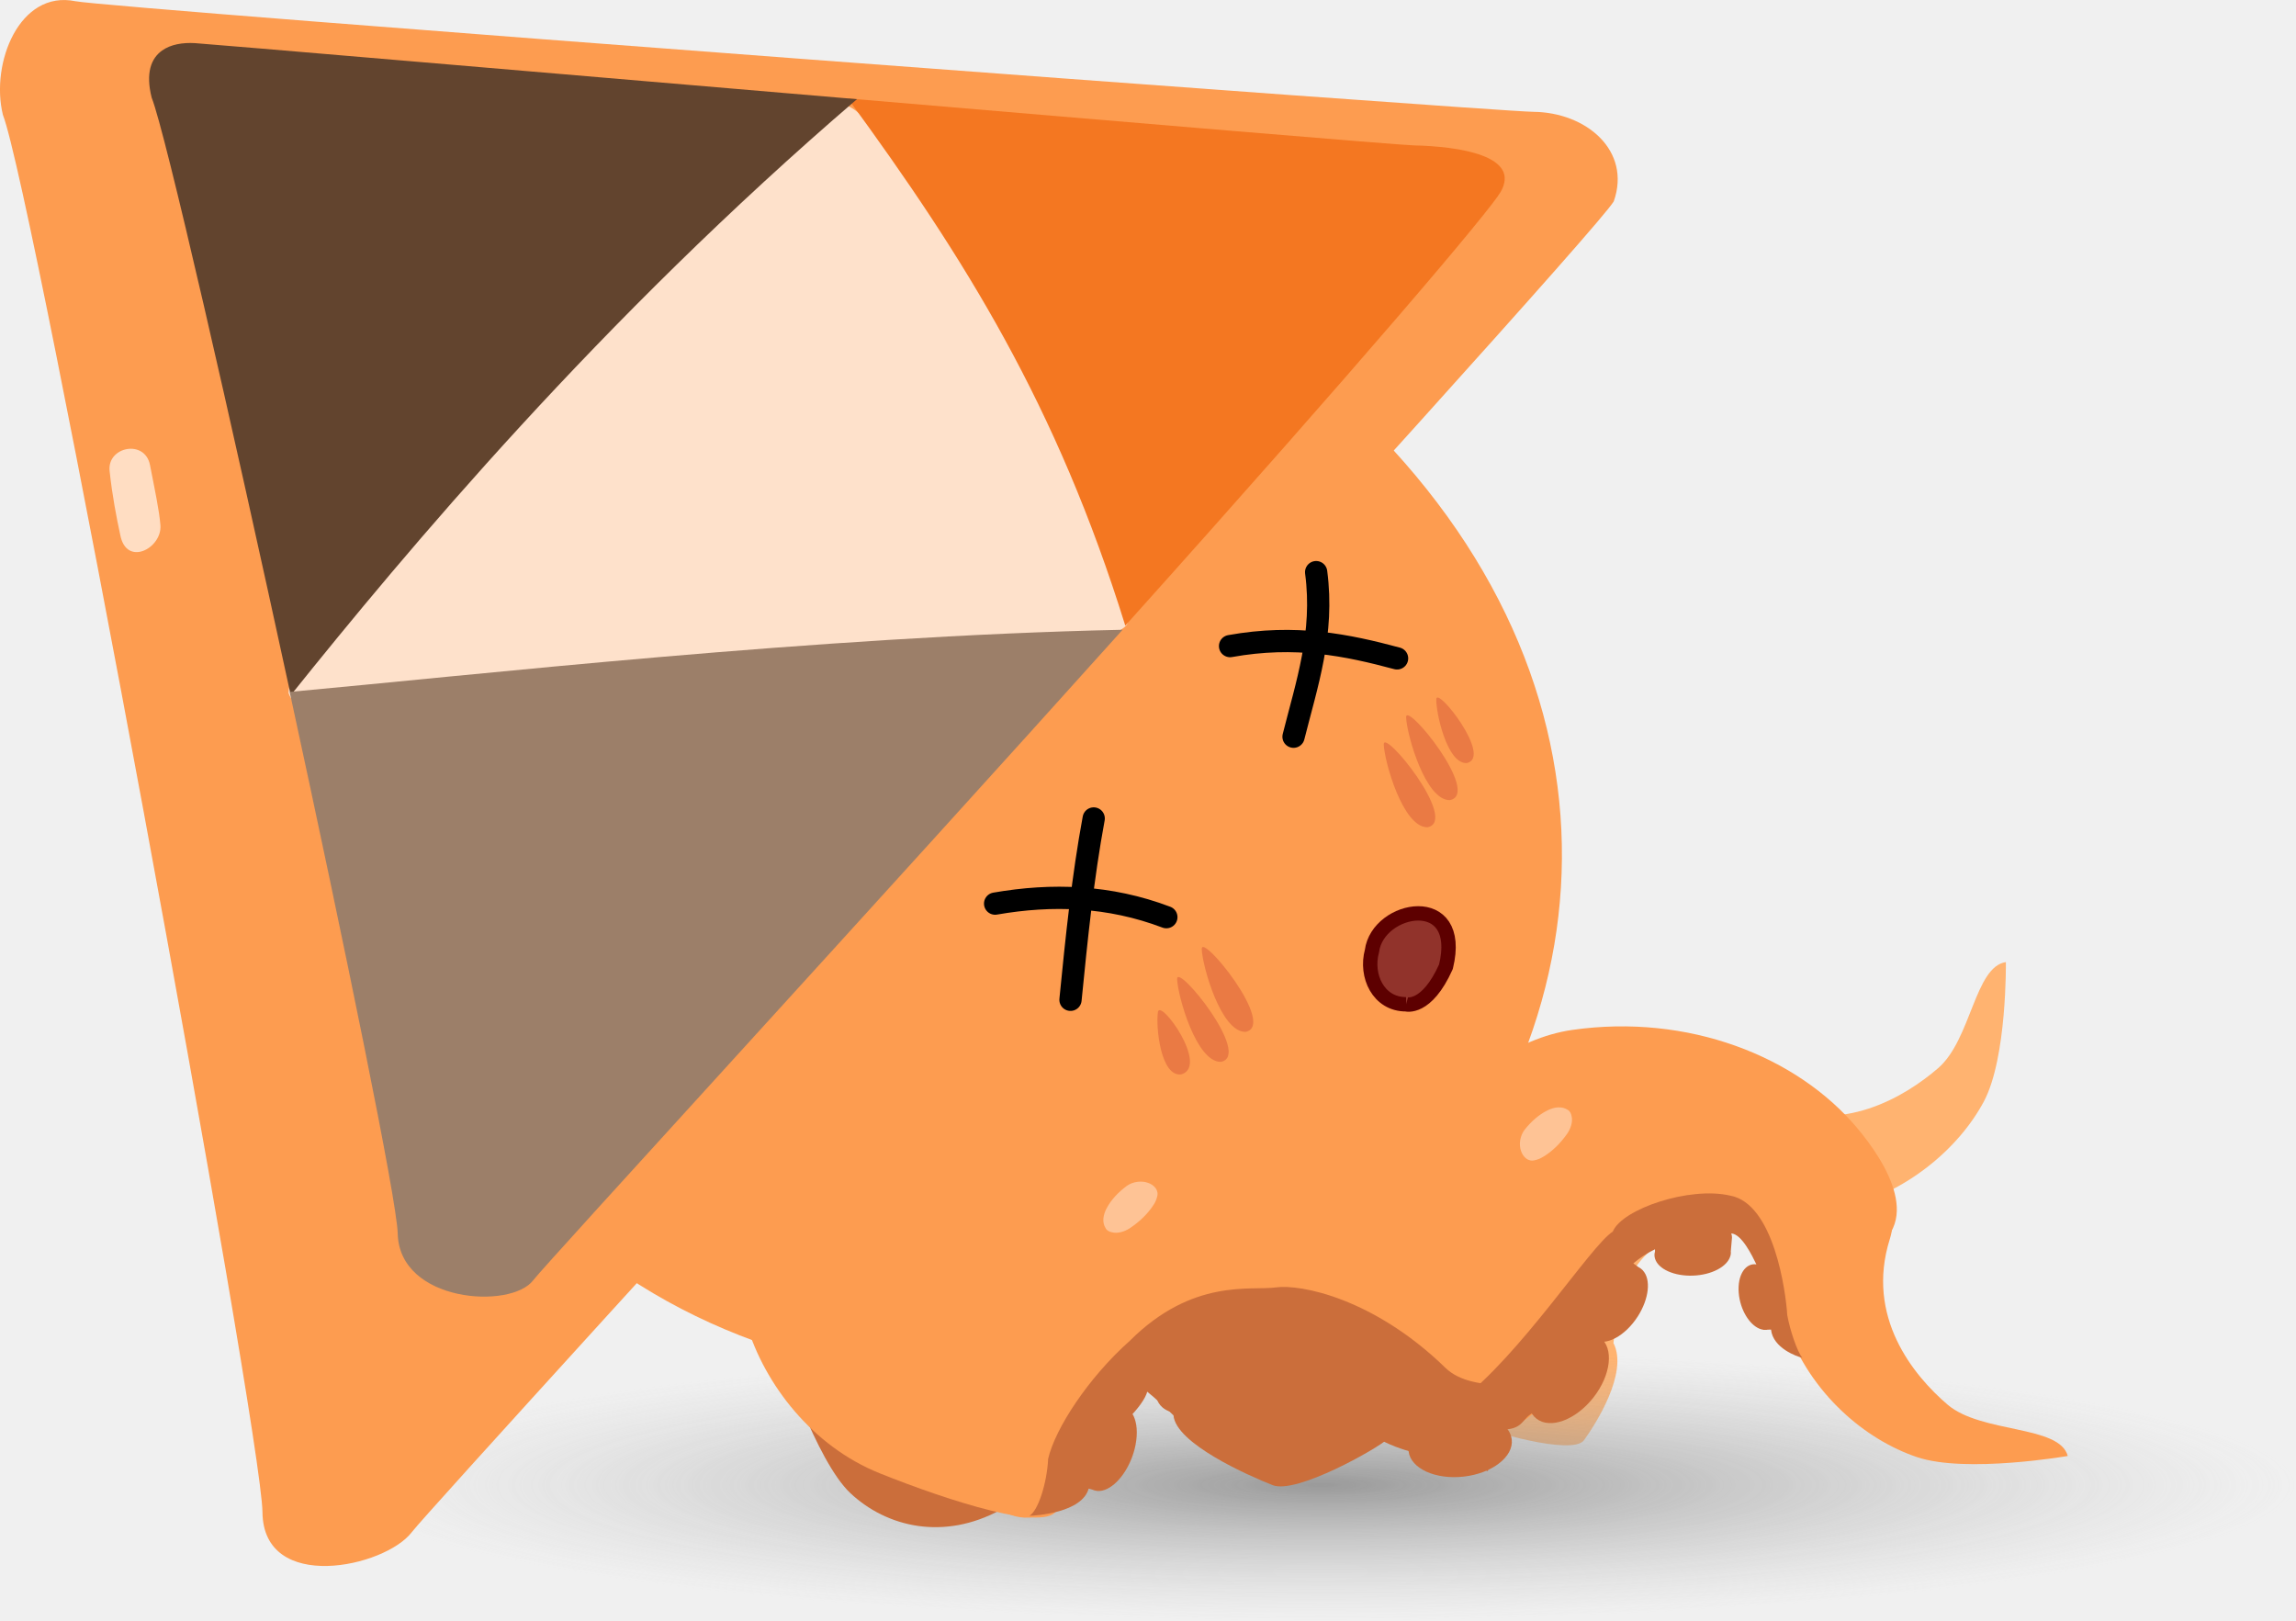
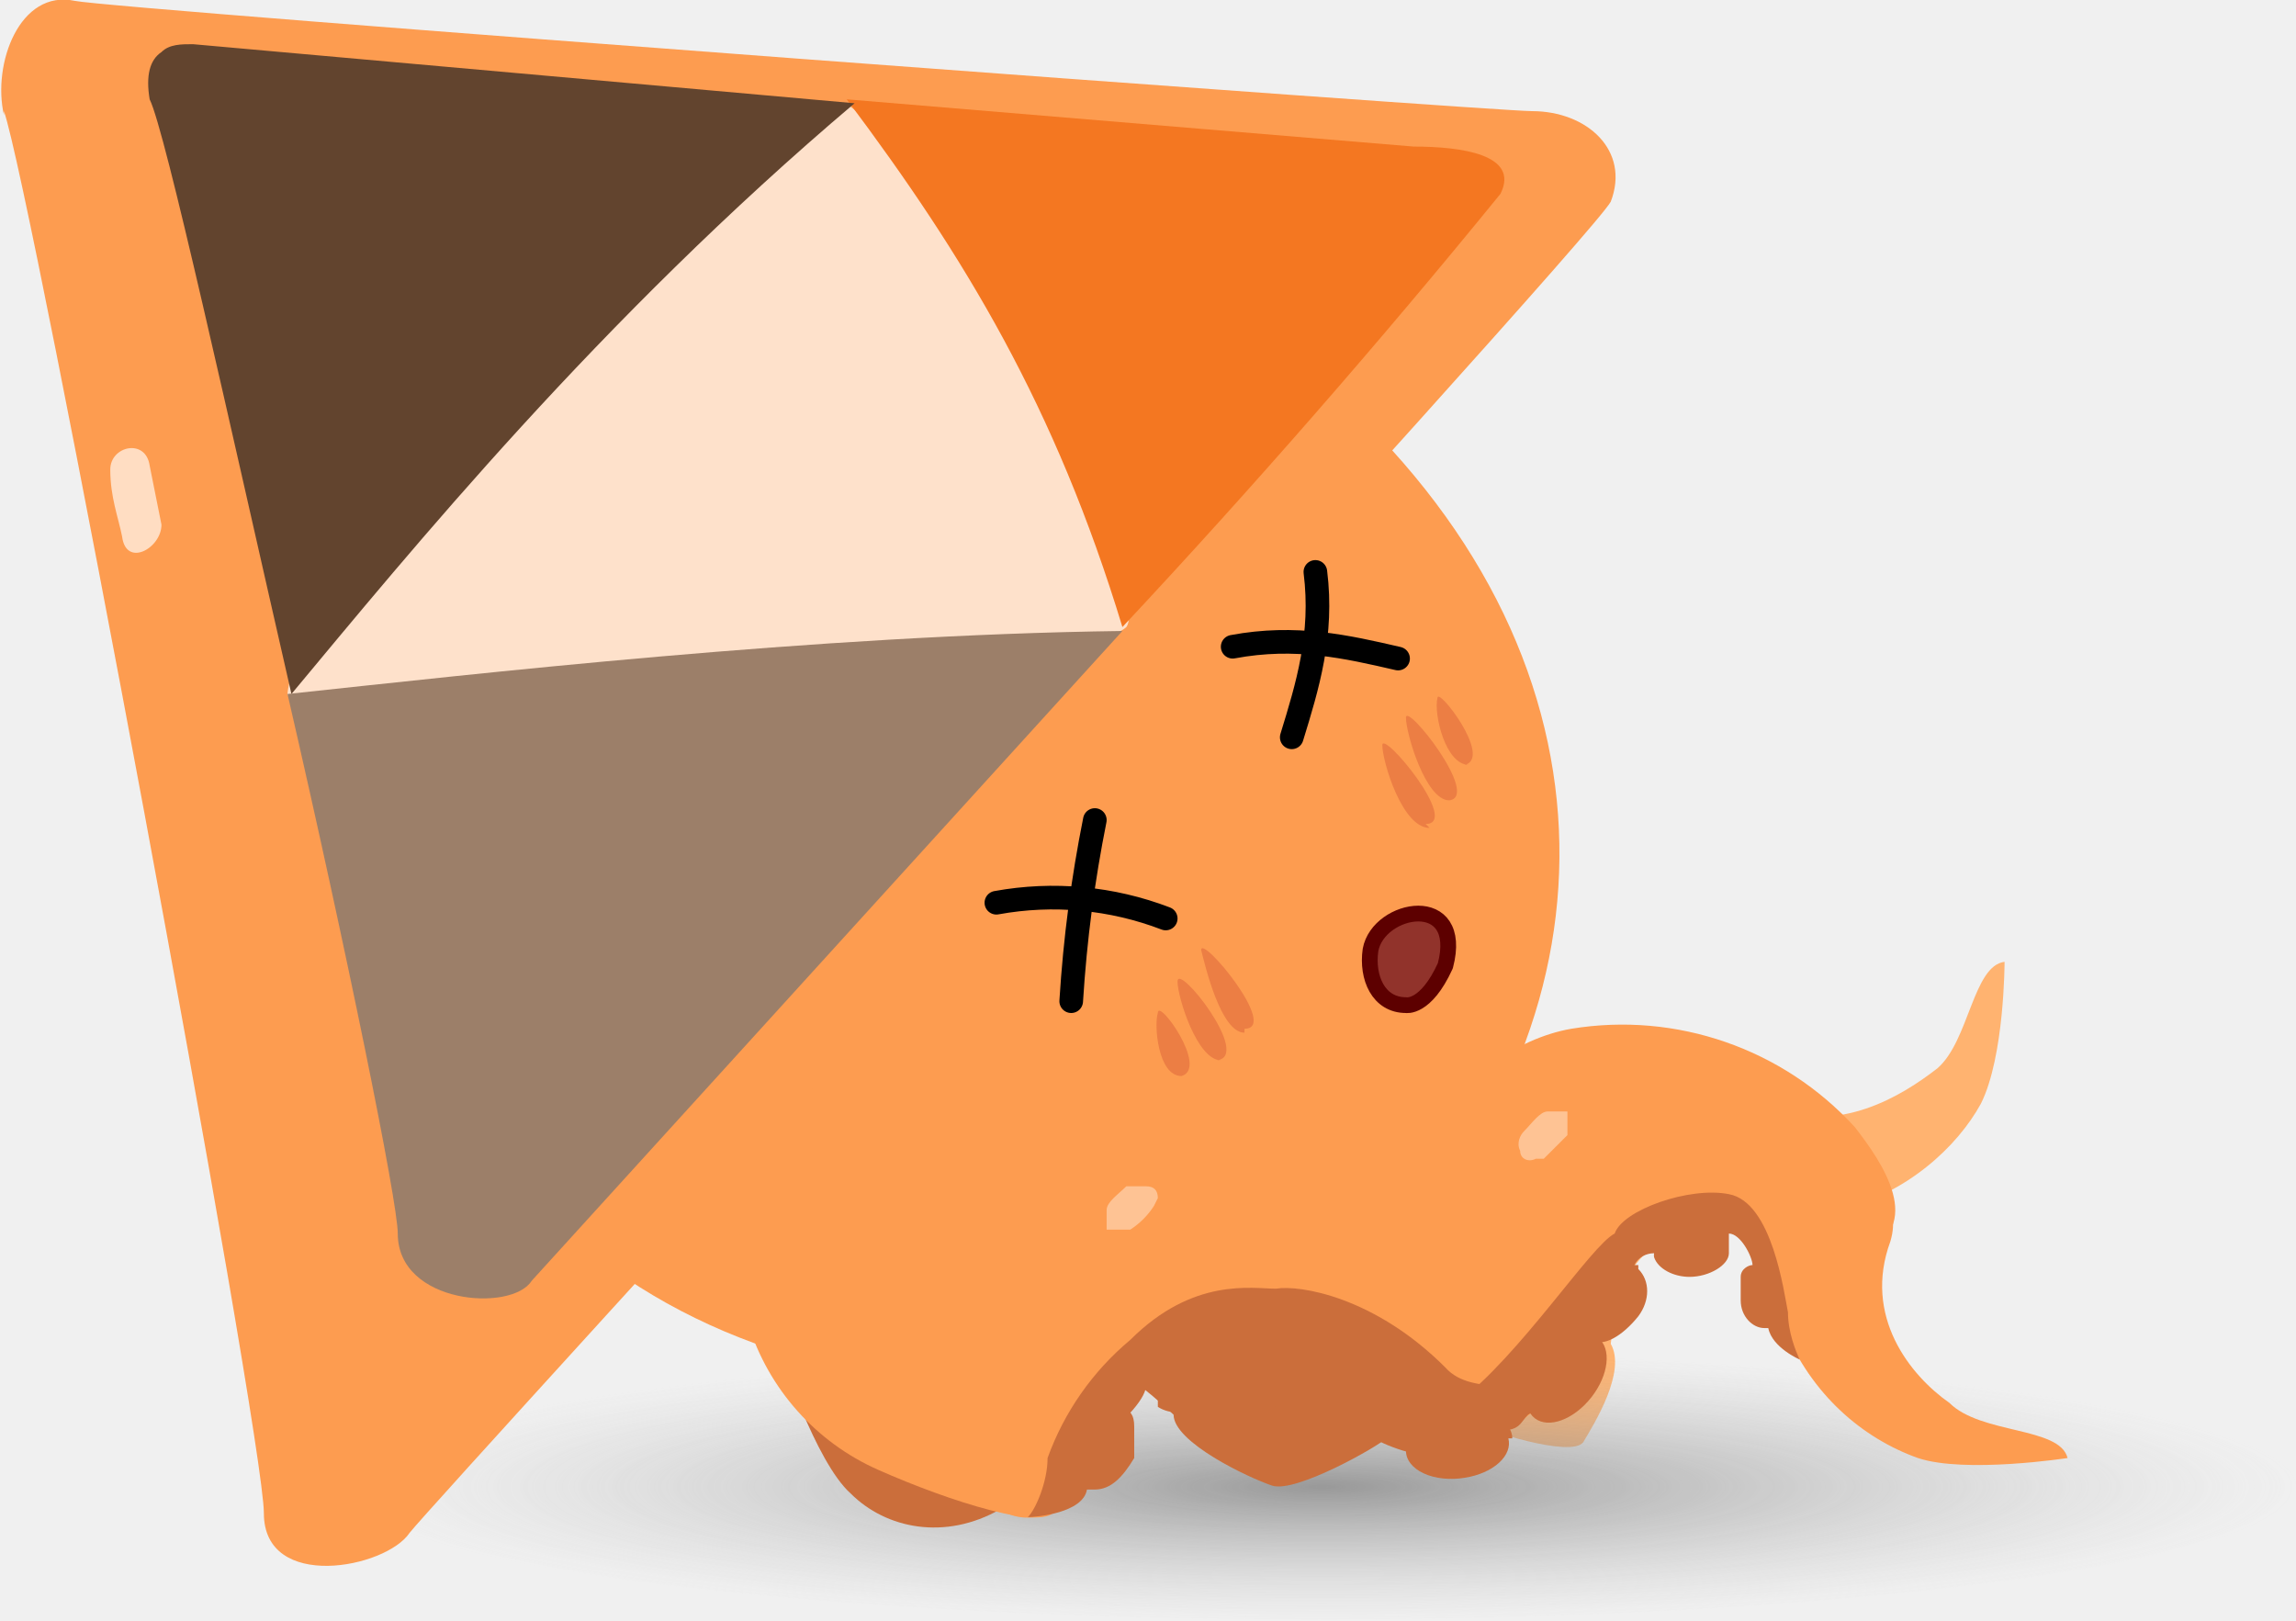
- <svg xmlns="http://www.w3.org/2000/svg" xmlns:xlink="http://www.w3.org/1999/xlink" width="58.274mm" height="41.128mm" viewBox="0 0 58.274 41.128" version="1.1" id="svg4086">
-   <defs id="defs4080">
-     <radialGradient xlink:href="#linearGradient1738" id="radialGradient1740-1-7-7" cx="56.456" cy="167.686" fx="56.456" fy="167.686" r="20.58" gradientTransform="matrix(1.202985,0,0,0.1671642,42.29805,128.8545)" gradientUnits="userSpaceOnUse" />
-     <linearGradient id="linearGradient1738">
-       <stop style="stop-color:#838383;stop-opacity:1" offset="0" id="stop1734" />
-       <stop style="stop-color:#bfbfbf;stop-opacity:0" offset="1" id="stop1736" />
+ <svg xmlns="http://www.w3.org/2000/svg" xmlns:xlink="http://www.w3.org/1999/xlink" width="220.2" height="155.4" viewBox="0 0 58.3 41.1">
+   <defs>
+     <radialGradient id="b" cx="56.5" cy="167.7" r="20.6" fx="56.5" fy="167.7" gradientTransform="matrix(1.20299 0 0 .16716 42.3 128.9)" gradientUnits="userSpaceOnUse" xlink:href="#a" />
+     <linearGradient id="a">
+       <stop offset="0" stop-color="#838383" />
+       <stop offset="1" stop-color="#bfbfbf" stop-opacity="0" />
    </linearGradient>
  </defs>
-   <g id="layer1" transform="translate(-76.69624,-119.198)">
-     <path style="opacity:1;vector-effect:none;fill:#ffb370;fill-opacity:1;fill-rule:evenodd;stroke:none;stroke-width:0.2;stroke-linecap:butt;stroke-linejoin:miter;stroke-miterlimit:4;stroke-dasharray:none;stroke-dashoffset:0;stroke-opacity:1" d="m 117.647,153.286 c 0.387,0.747 -0.457,2.065 -0.748,2.465 -0.29,0.4 -2.459,-0.236 -2.768,-0.403 -0.309,-0.167 -1.34,-2.439 -1.333,-2.812 0.007,-0.373 0.53,-4.028 2.738,-4.943 2.209,-0.916 4.703,-0.899 6.354,0.339 0.784,0.587 2.027,2.214 0.914,3.124 -0.424,0.347 -1.674,-1.304 -3.01,-0.786 -1.501,0.582 -1.957,1.247 -2.148,3.018 z" id="path996-7-1-7-5-1" />
-     <ellipse style="color:#000000;clip-rule:nonzero;display:inline;overflow:visible;visibility:visible;opacity:0.789;isolation:auto;mix-blend-mode:normal;color-interpolation:sRGB;color-interpolation-filters:linearRGB;solid-color:#000000;solid-opacity:1;vector-effect:none;fill:url(#radialGradient1740-1-7-7);fill-opacity:1;fill-rule:nonzero;stroke:none;stroke-width:0.265px;stroke-linecap:butt;stroke-linejoin:miter;stroke-miterlimit:4;stroke-dasharray:none;stroke-dashoffset:0;stroke-opacity:1;marker:none;paint-order:markers stroke fill;color-rendering:auto;image-rendering:auto;shape-rendering:auto;text-rendering:auto;enable-background:accumulate" id="path1732-7-3-7" cx="110.213" cy="156.886" rx="24.757" ry="3.44" />
-     <path style="opacity:1;vector-effect:none;fill:#ffb370;fill-opacity:1;fill-rule:evenodd;stroke:none;stroke-width:0.2;stroke-linecap:butt;stroke-linejoin:miter;stroke-miterlimit:4;stroke-dasharray:none;stroke-dashoffset:0;stroke-opacity:1" d="m 127.607,143.616 c -0.79,0.114 -0.881,1.97 -1.721,2.693 -0.84,0.723 -2.448,1.702 -4.241,0.932 -1.793,-0.77 -3.162,2.373 -3.035,2.899 0.127,0.525 3.075,0.132 4.775,-0.258 1.701,-0.39 3.033,-1.549 3.662,-2.726 0.591,-1.106 0.56,-3.539 0.56,-3.539 z" id="path1043-7-2-6-5" />
-     <path style="fill:#fffdfb;fill-opacity:0.461;fill-rule:evenodd;stroke:none;stroke-width:0.365;stroke-linecap:butt;stroke-linejoin:miter;stroke-miterlimit:4;stroke-dasharray:none;stroke-opacity:1" d="m 115.009,150.891 c 0.115,-0.215 0.179,-0.48 0.193,-0.764 0.007,-0.149 -0.035,-0.321 -0.136,-0.423 -0.047,-0.054 -0.105,-0.091 -0.163,-0.091 -0.165,-0.016 -0.31,0.09 -0.407,0.244 -0.119,0.183 -0.189,0.421 -0.215,0.673 -0.015,0.18 0.074,0.374 0.194,0.48 0.128,0.119 0.304,0.159 0.414,0.042 0.049,-0.043 0.096,-0.107 0.119,-0.16 z" id="path867-4-7-4-4-3-7-2-6-9" />
-     <path style="opacity:1;vector-effect:none;fill:#cb6e3b;fill-opacity:1;fill-rule:evenodd;stroke:none;stroke-width:0.2;stroke-linecap:butt;stroke-linejoin:miter;stroke-miterlimit:4;stroke-dasharray:none;stroke-dashoffset:0;stroke-opacity:1;marker:none;paint-order:markers stroke fill" d="m 96.509,153.509 c 0.645,-0.441 1.416,1.582 2.33,1.79 0.913,0.207 2.508,0.149 3.582,-2.012 1.074,-2.161 3.306,0.39 3.409,1.072 0.102,0.683 -2.291,2.368 -3.734,3.157 -1.443,0.788 -2.896,0.446 -3.821,-0.426 -0.868,-0.819 -1.766,-3.58 -1.766,-3.58 z" id="path1043-7-3-6" />
-     <path style="opacity:1;vector-effect:none;fill:#cb6e3b;fill-opacity:1;fill-rule:evenodd;stroke:none;stroke-width:0.2;stroke-linecap:butt;stroke-linejoin:miter;stroke-miterlimit:4;stroke-dasharray:none;stroke-dashoffset:0;stroke-opacity:1;marker:none;paint-order:markers stroke fill" d="m 106.48,155.12 c 0.061,0.721 1.916,1.535 2.518,1.772 0.602,0.237 2.657,-0.931 2.898,-1.158 0.242,-0.228 -0.11,-2.379 -0.37,-2.679 -0.26,-0.3 -3.323,-3.104 -6.47,-3.181 -3.147,-0.078 -5.992,0.686 -7.049,2.184 -0.502,0.711 -0.828,2.403 1.06,2.805 0.72,0.153 1.038,-1.56 2.918,-1.542 2.112,0.02 3.083,0.422 4.495,1.799 z" id="path996-7-1-9-2" />
-     <path style="color:#000000;clip-rule:nonzero;display:inline;overflow:visible;visibility:visible;opacity:1;isolation:auto;mix-blend-mode:normal;color-interpolation:sRGB;color-interpolation-filters:linearRGB;solid-color:#000000;solid-opacity:1;vector-effect:none;fill:#fd9c50;fill-opacity:1;fill-rule:nonzero;stroke:none;stroke-width:0.2;stroke-linecap:butt;stroke-linejoin:miter;stroke-miterlimit:4;stroke-dasharray:none;stroke-dashoffset:0;stroke-opacity:1;marker:none;paint-order:markers stroke fill;color-rendering:auto;image-rendering:auto;shape-rendering:auto;text-rendering:auto;enable-background:accumulate" d="m 107.1,126.542 c 9.731,6.135 11.347,15.199 6.848,22.2 -3.991,6.21 -15.519,7.61 -22.362,2.113 -5.389,-4.328 -6.216,-10.867 -1.45,-17.68 4.643,-6.637 12.66,-9.347 16.964,-6.633 z" id="path865-2-8-7" />
-     <path style="fill:#fd9c50;fill-opacity:1;fill-rule:evenodd;stroke:none;stroke-width:0.2;stroke-linecap:butt;stroke-linejoin:miter;stroke-miterlimit:4;stroke-dasharray:none;stroke-opacity:1" d="m 76.769,122.109 c -0.318,-1.303 0.419,-3.172 1.841,-2.88 0.842,0.173 36.022,2.797 37.003,2.807 1.345,0.013 2.493,0.986 2.042,2.272 -0.651,1.103 -29.828,32.888 -30.509,33.779 -0.681,0.891 -3.766,1.559 -3.788,-0.507 -0.022,-2.067 -5.823,-33.525 -6.589,-35.47 z" id="path863-4-1-8" />
-     <path style="fill:#ffddc2;fill-opacity:1;fill-rule:evenodd;stroke:none;stroke-width:0.365;stroke-linecap:butt;stroke-linejoin:miter;stroke-miterlimit:4;stroke-dasharray:none;stroke-opacity:1" d="m 80.503,130.999 c 0.128,0.659 0.235,1.153 0.265,1.53 0.045,0.582 -0.866,1.07 -1.021,0.239 -0.095,-0.438 -0.203,-0.998 -0.269,-1.617 -0.066,-0.619 0.897,-0.81 1.025,-0.151 z" id="path867-4-9-8-5" />
-     <path style="opacity:1;vector-effect:none;fill:#fd9c50;fill-opacity:1;fill-rule:evenodd;stroke:none;stroke-width:0.2;stroke-linecap:butt;stroke-linejoin:miter;stroke-miterlimit:4;stroke-dasharray:none;stroke-dashoffset:0;stroke-opacity:1" d="m 109.325,153.54 c 0.535,0.789 2.427,0.955 3.028,0.865 0.601,-0.09 1.308,-2.659 1.329,-3.064 0.021,-0.406 -1.819,-3.327 -2.213,-3.514 -0.394,-0.187 -4.718,-1.254 -7.07,0.545 -2.352,1.799 -3.485,4.507 -3.237,6.857 0.118,1.115 0.579,3.02 2.232,2.348 0.63,-0.256 0.02,-1.944 1.406,-3.052 1.557,-1.244 2.557,-1.713 4.526,-0.984 z" id="path996-6-8-9" />
-     <path style="opacity:1;vector-effect:none;fill:#fd9c50;fill-opacity:1;fill-rule:evenodd;stroke:none;stroke-width:0.2;stroke-linecap:butt;stroke-linejoin:miter;stroke-miterlimit:4;stroke-dasharray:none;stroke-dashoffset:0;stroke-opacity:1" d="m 95.692,148.482 c 0.813,0.24 0.578,2.492 1.335,3.473 0.757,0.981 2.279,2.371 4.307,1.675 2.028,-0.697 2.426,3.249 2.199,3.867 -0.227,0.618 -2.781,-0.214 -4.505,-0.905 -1.724,-0.691 -2.923,-2.263 -3.377,-3.765 -0.426,-1.411 0.041,-4.344 0.041,-4.344 z" id="path1043-6-6-5-7" />
-     <path style="fill:#ffddc2;fill-opacity:0.603;fill-rule:evenodd;stroke:none;stroke-width:0.365;stroke-linecap:butt;stroke-linejoin:miter;stroke-miterlimit:4;stroke-dasharray:none;stroke-opacity:1" d="m 105.975,149.776 c -0.141,0.223 -0.352,0.427 -0.604,0.595 -0.133,0.087 -0.31,0.141 -0.451,0.103 -0.072,-0.014 -0.134,-0.047 -0.161,-0.102 -0.095,-0.145 -0.068,-0.338 0.026,-0.51 0.109,-0.21 0.293,-0.404 0.51,-0.566 0.157,-0.112 0.377,-0.135 0.531,-0.08 0.17,0.055 0.291,0.197 0.237,0.363 -0.017,0.069 -0.052,0.147 -0.088,0.198 z" id="path867-4-7-4-4-9-9-5" />
-     <path style="opacity:1;vector-effect:none;fill:#fd9c50;fill-opacity:1;fill-rule:evenodd;stroke:none;stroke-width:0.2;stroke-linecap:butt;stroke-linejoin:miter;stroke-miterlimit:4;stroke-dasharray:none;stroke-dashoffset:0;stroke-opacity:1" d="m 129.177,156.151 c -0.209,-0.791 -2.192,-0.567 -3.054,-1.306 -0.862,-0.739 -2.082,-2.222 -1.464,-4.193 0.618,-1.971 -2.854,-2.367 -3.398,-2.147 -0.544,0.219 0.182,2.706 0.786,4.384 0.604,1.679 1.985,2.848 3.307,3.292 1.241,0.417 3.824,-0.03 3.824,-0.03 z" id="path1043-6-6-0-3-3" />
-     <path style="opacity:1;vector-effect:none;fill:#fd9c50;fill-opacity:1;fill-rule:evenodd;stroke:none;stroke-width:0.2;stroke-linecap:butt;stroke-linejoin:miter;stroke-miterlimit:4;stroke-dasharray:none;stroke-dashoffset:0;stroke-opacity:1" d="m 117.191,152.675 c 0.2,0.931 -1.259,2.162 -1.742,2.526 -0.483,0.364 -2.835,-0.925 -3.144,-1.192 -0.309,-0.268 -1.146,-3.614 -1.008,-4.025 0.138,-0.411 2.371,-4.229 5.309,-4.647 2.938,-0.418 5.688,0.666 7.219,2.481 0.726,0.861 1.786,2.518 0.151,3.225 -0.624,0.269 -1.423,-1.342 -3.188,-1.129 -1.983,0.239 -2.755,0.853 -3.595,2.761 z" id="path996-6-5-6-8" />
-     <path style="color:#000000;clip-rule:nonzero;display:inline;overflow:visible;visibility:visible;opacity:1;isolation:auto;mix-blend-mode:normal;color-interpolation:sRGB;color-interpolation-filters:linearRGB;solid-color:#000000;solid-opacity:1;vector-effect:none;fill:#cb6e3b;fill-opacity:1;fill-rule:nonzero;stroke:none;stroke-width:0.2;stroke-linecap:butt;stroke-linejoin:miter;stroke-miterlimit:4;stroke-dasharray:none;stroke-dashoffset:0;stroke-opacity:1;marker:none;paint-order:markers stroke fill;color-rendering:auto;image-rendering:auto;shape-rendering:auto;text-rendering:auto;enable-background:accumulate" d="m 115.073,154.487 c 0.084,-0.367 -2.032,0.794 -1.371,0.301 1.593,-1.189 3.363,-3.974 3.927,-4.331 0.236,-0.575 1.946,-1.152 2.975,-0.915 1.117,0.196 1.419,2.449 1.454,3.034 0.066,0.375 0.256,0.938 0.383,1.084 -0.134,-0.031 -0.744,-0.243 -0.795,-0.717 l -0.088,0.003 c -0.007,0.001 -0.014,0.002 -0.021,0.004 -0.024,0.002 -0.048,0.002 -0.072,-2.6e-4 l -0.013,4e-5 c -2e-4,-7.9e-4 -5.3e-4,-7.9e-4 -0.002,-0.002 -0.262,-0.037 -0.515,-0.363 -0.6,-0.77 -0.046,-0.225 -0.035,-0.447 0.032,-0.615 l 5.3e-4,2e-4 c 0.065,-0.162 0.176,-0.261 0.309,-0.277 0.026,-0.002 0.052,-0.002 0.079,0.002 l 0.003,-5.3e-4 c -0.108,-0.224 -0.373,-0.77 -0.637,-0.785 0.012,0.034 0.019,0.068 0.019,0.104 l -0.031,0.357 c 5.3e-4,0.008 0.002,0.015 0.003,0.023 -5.3e-4,0.026 -0.003,0.052 -0.01,0.078 l -0.002,0.011 c -7.9e-4,2.6e-4 -5.3e-4,1e-4 -0.002,5.3e-4 -0.075,0.271 -0.478,0.482 -0.953,0.498 -0.472,0.016 -0.876,-0.165 -0.958,-0.429 -0.01,-0.031 -0.015,-0.062 -0.015,-0.094 1.5e-4,-0.029 0.004,-0.057 0.013,-0.085 l 1.6e-4,-0.061 c -0.202,0.098 -0.383,0.217 -0.549,0.358 l 0.139,0.101 c 0.009,0.003 0.015,0.007 0.022,0.011 0.025,0.015 0.048,0.034 0.069,0.055 l 0.009,0.007 c 3e-5,7.9e-4 -2.7e-4,10e-4 -2.7e-4,0.002 0.214,0.226 0.161,0.719 -0.124,1.167 -0.322,0.504 -0.823,0.771 -1.119,0.595 -0.027,-0.017 -0.052,-0.037 -0.074,-0.061 l -0.051,-0.031 c 0.108,0.863 -1.058,1.672 -1.493,1.993 -0.206,0.152 -0.213,0.371 -0.696,0.38 -0.194,0.004 0.147,-0.594 0.238,-0.995 z" id="path1092-6-8-2-4-4-8-8" />
-     <path style="fill:#ffddc2;fill-opacity:0.603;fill-rule:evenodd;stroke:none;stroke-width:0.365;stroke-linecap:butt;stroke-linejoin:miter;stroke-miterlimit:4;stroke-dasharray:none;stroke-opacity:1" d="m 115.859,148.561 c 0.228,-0.135 0.438,-0.34 0.612,-0.587 0.09,-0.13 0.149,-0.304 0.114,-0.446 -0.013,-0.072 -0.045,-0.134 -0.1,-0.162 -0.144,-0.097 -0.339,-0.074 -0.515,0.015 -0.214,0.104 -0.414,0.283 -0.581,0.494 -0.116,0.153 -0.144,0.371 -0.091,0.525 0.052,0.169 0.192,0.293 0.36,0.243 0.07,-0.015 0.149,-0.048 0.201,-0.084 z" id="path867-4-7-4-4-9-8-5-3" />
-     <g transform="matrix(0.848315,-0.5944415,0.762503,0.6543906,-51.78172,77.84296)" id="g1928-4-5-1" style="stroke-width:0.996">
-       <path id="path1667-9-9-8" d="m 50.943,151.141 c -0.4,-0.253 0.512,-1.424 0.812,-1.682 0.3,-0.257 -0.192,1.925 -0.812,1.682 z" style="fill:#d35034;fill-opacity:0.443;fill-rule:evenodd;stroke:none;stroke-width:0.263px;stroke-linecap:butt;stroke-linejoin:miter;stroke-opacity:1" />
-       <path id="path1667-0-0-8-9" d="m 51.835,151.466 c -0.414,-0.358 0.551,-2.05 0.867,-2.422 0.316,-0.373 -0.224,2.763 -0.867,2.422 z" style="fill:#d35034;fill-opacity:0.443;fill-rule:evenodd;stroke:none;stroke-width:0.263px;stroke-linecap:butt;stroke-linejoin:miter;stroke-opacity:1" />
-       <path id="path1667-7-9-4-6" d="m 52.816,151.194 c -0.414,-0.358 0.551,-2.05 0.867,-2.422 0.316,-0.373 -0.224,2.763 -0.867,2.422 z" style="fill:#d35034;fill-opacity:0.443;fill-rule:evenodd;stroke:none;stroke-width:0.263px;stroke-linecap:butt;stroke-linejoin:miter;stroke-opacity:1" />
+   <g transform="translate(-76.7 -119.2)">
+     <path fill="#ffb370" fill-rule="evenodd" d="M117.6 153.3c.4.7-.4 2-.7 2.5-.3.4-2.5-.3-2.8-.5a8.7 8.7 0 01-1.3-2.8c0-.3.5-4 2.7-5 2.2-.8 4.7-.8 6.4.4.8.6 2 2.2 1 3.2-.5.3-1.8-1.4-3.1-.8-1.5.5-2 1.2-2.2 3z" />
+     <ellipse cx="110.2" cy="156.9" fill="url(#b)" color="#000" opacity=".8" overflow="visible" paint-order="markers stroke fill" rx="24.8" ry="3.4" style="isolation:auto;mix-blend-mode:normal;solid-color:#000;solid-opacity:1;marker:none" />
+     <path fill="#ffb370" fill-rule="evenodd" d="M127.6 143.6c-.8.1-.9 2-1.7 2.7-.9.7-2.5 1.7-4.3 1-1.7-.8-3.1 2.3-3 2.8.1.6 3 .2 4.8-.2 1.7-.4 3-1.6 3.6-2.7.6-1.2.6-3.6.6-3.6z" />
+     <path fill="#fffdfb" fill-opacity=".5" fill-rule="evenodd" d="M115 150.9l.2-.8-.1-.4h-.2c-.2-.1-.3 0-.4.2l-.2.6c0 .2 0 .4.2.5.1.1.3.2.4 0l.1-.1z" />
+     <path fill="#cb6e3b" fill-rule="evenodd" d="M96.5 153.5c.7-.4 1.4 1.6 2.3 1.8 1 .2 2.5.1 3.6-2 1-2.2 3.3.4 3.4 1 .1.7-2.3 2.4-3.7 3.2-1.4.8-2.9.5-3.8-.4-.9-.8-1.8-3.6-1.8-3.6z" paint-order="markers stroke fill" style="marker:none" />
+     <path fill="#cb6e3b" fill-rule="evenodd" d="M106.5 155.1c0 .7 1.9 1.6 2.5 1.8.6.2 2.7-1 2.9-1.2.2-.2-.1-2.3-.4-2.6-.2-.3-3.3-3.1-6.4-3.2-3.2-.1-6 .7-7 2.2-.6.7-1 2.4 1 2.8.7.1 1-1.6 2.9-1.6 2.1 0 3 .4 4.5 1.8z" paint-order="markers stroke fill" style="marker:none" />
+     <path fill="#fd9c50" d="M107.1 126.5c9.7 6.2 11.3 15.2 6.8 22.2-4 6.3-15.5 7.7-22.3 2.2-5.4-4.4-6.2-11-1.5-17.7 4.7-6.7 12.7-9.4 17-6.7z" color="#000" overflow="visible" paint-order="markers stroke fill" style="isolation:auto;mix-blend-mode:normal;solid-color:#000;solid-opacity:1;marker:none" />
+     <path fill="#fd9c50" fill-rule="evenodd" d="M76.8 122.1c-.3-1.3.4-3.2 1.8-2.9.9.2 36 2.8 37 2.8 1.4 0 2.5 1 2 2.3-.6 1.1-29.8 32.9-30.5 33.8-.6.9-3.7 1.5-3.7-.5S77.5 124 76.8 122z" />
+     <path fill="#ffddc2" fill-rule="evenodd" d="M80.5 131l.3 1.5c0 .6-.9 1.1-1 .3-.1-.5-.3-1-.3-1.7 0-.6.9-.8 1-.1z" />
+     <path fill="#fd9c50" fill-rule="evenodd" d="M109.3 153.5c.6.8 2.5 1 3 .9.7 0 1.4-2.7 1.4-3 0-.5-1.8-3.4-2.2-3.6-.4-.2-4.7-1.2-7.1.6a7.9 7.9 0 00-3.2 6.8c0 1.1.5 3 2.2 2.4.6-.3 0-2 1.4-3 1.6-1.3 2.6-1.8 4.5-1z" />
+     <path fill="#fd9c50" fill-rule="evenodd" d="M95.7 148.5c.8.2.6 2.5 1.3 3.5.8 1 2.3 2.3 4.3 1.6 2-.7 2.5 3.3 2.2 3.9-.2.6-2.7-.2-4.5-1a6 6 0 01-3.3-3.7c-.5-1.4 0-4.3 0-4.3z" />
+     <path fill="#ffddc2" fill-opacity=".6" fill-rule="evenodd" d="M106 149.8a2 2 0 01-.6.6h-.5-.1v-.5c0-.2.3-.4.5-.6h.5c.2 0 .3.1.3.3l-.1.2z" />
+     <path fill="#fd9c50" fill-rule="evenodd" d="M129.2 156.2c-.2-.8-2.2-.6-3-1.4-1-.7-2.2-2.2-1.5-4.1.6-2-2.9-2.4-3.4-2.2-.6.2.1 2.7.7 4.4.7 1.7 2 2.8 3.4 3.3 1.2.4 3.8 0 3.8 0z" />
+     <path fill="#fd9c50" fill-rule="evenodd" d="M117.2 152.7c.2 1-1.3 2.1-1.8 2.5-.4.4-2.8-1-3.1-1.2-.3-.3-1.1-3.6-1-4 .1-.4 2.4-4.2 5.3-4.7a8 8 0 017.2 2.5c.7.9 1.8 2.5.2 3.2-.6.3-1.4-1.3-3.2-1-2 .2-2.8.8-3.6 2.7z" />
+     <path fill="#cb6e3b" d="M115 154.5c.2-.4-2 .8-1.3.3 1.6-1.2 3.4-4 4-4.3.2-.6 1.9-1.2 2.9-1 1.1.2 1.4 2.5 1.5 3 0 .5.2 1 .3 1.2 0 0-.7-.3-.8-.8h-.1c-.3 0-.6-.3-.6-.7v-.6c0-.2.2-.3.3-.3 0-.2-.3-.8-.6-.8v.5c0 .3-.5.6-1 .6-.4 0-.8-.2-.9-.5a.3.3 0 010-.1c-.2 0-.4.1-.5.3h.1v.1c.3.3.3.8 0 1.2-.4.5-.9.8-1.2.6 0 .8-1.1 1.6-1.6 1.9-.2.2-.2.4-.7.4-.2 0 .2-.6.3-1z" color="#000" overflow="visible" paint-order="markers stroke fill" style="isolation:auto;mix-blend-mode:normal;solid-color:#000;solid-opacity:1;marker:none" />
+     <path fill="#ffddc2" fill-opacity=".6" fill-rule="evenodd" d="M115.9 148.6l.6-.6v-.5-.1h-.5c-.2 0-.4.3-.6.5-.1.1-.2.3-.1.5 0 .2.2.3.4.2h.2z" />
+     <g fill="#d35034" fill-opacity=".4" fill-rule="evenodd">
+       <path d="M106.7 146.5c-.6 0-.7-1.3-.6-1.6 0-.4 1.3 1.4.6 1.6zM107.7 146.1c-.6 0-1.1-1.6-1.1-2 0-.5 1.9 1.9 1 2zM108.3 145.4c-.6 0-1-1.7-1.1-2.1 0-.4 2 2 1.1 2z" />
    </g>
-     <g transform="matrix(0.848315,-0.5944415,0.762503,0.6543906,-51.43377,77.52995)" id="g1923-1-8-4" style="stroke-width:0.996">
-       <path id="path1667-8-7-1-3" d="m 59.278,149.607 c -0.414,-0.358 0.551,-2.05 0.867,-2.422 0.316,-0.373 -0.224,2.763 -0.867,2.422 z" style="opacity:1;vector-effect:none;fill:#d35034;fill-opacity:0.443;fill-rule:evenodd;stroke:none;stroke-width:0.263px;stroke-linecap:butt;stroke-linejoin:miter;stroke-miterlimit:4;stroke-dasharray:none;stroke-dashoffset:0;stroke-opacity:1" />
-       <path id="path1667-6-7-0-3" d="m 60.167,149.362 c -0.414,-0.358 0.551,-2.05 0.867,-2.422 0.316,-0.373 -0.224,2.763 -0.867,2.422 z" style="opacity:1;vector-effect:none;fill:#d35034;fill-opacity:0.443;fill-rule:evenodd;stroke:none;stroke-width:0.263px;stroke-linecap:butt;stroke-linejoin:miter;stroke-miterlimit:4;stroke-dasharray:none;stroke-dashoffset:0;stroke-opacity:1" />
-       <path id="path1667-88-1-3-3" d="m 61.158,148.825 c -0.349,-0.27 0.457,-1.541 0.722,-1.821 0.264,-0.28 -0.18,2.08 -0.722,1.821 z" style="opacity:1;vector-effect:none;fill:#d35034;fill-opacity:0.443;fill-rule:evenodd;stroke:none;stroke-width:0.263px;stroke-linecap:butt;stroke-linejoin:miter;stroke-miterlimit:4;stroke-dasharray:none;stroke-dashoffset:0;stroke-opacity:1" />
+     <g fill="#d35034" fill-opacity=".4" fill-rule="evenodd">
+       <path d="M113 140.2c-.7 0-1.2-1.7-1.2-2.1 0-.4 2 2 1.1 2zM113.5 139.5c-.6 0-1.1-1.7-1.1-2.1 0-.4 1.9 2 1.1 2.1zM114 138.6c-.6 0-.9-1.3-.8-1.7 0-.3 1.4 1.5.7 1.7z" />
    </g>
-     <path style="color:#000000;clip-rule:nonzero;display:inline;overflow:visible;visibility:visible;opacity:1;isolation:auto;mix-blend-mode:normal;color-interpolation:sRGB;color-interpolation-filters:linearRGB;solid-color:#000000;solid-opacity:1;vector-effect:none;fill:#cb6e3b;fill-opacity:1;fill-rule:nonzero;stroke:none;stroke-width:0.2;stroke-linecap:butt;stroke-linejoin:miter;stroke-miterlimit:4;stroke-dasharray:none;stroke-dashoffset:0;stroke-opacity:1;marker:none;paint-order:markers stroke fill;color-rendering:auto;image-rendering:auto;shape-rendering:auto;text-rendering:auto;enable-background:accumulate" d="m 116.003,154.653 c -0.256,-0.521 -1.869,-0.008 -2.622,-0.74 -1.813,-1.763 -3.674,-2.128 -4.302,-2.04 -0.628,0.088 -2.108,-0.243 -3.709,1.356 -1.054,0.938 -1.893,2.226 -2.071,2.993 -0.03,0.623 -0.258,1.328 -0.476,1.447 0.163,-0.004 1.334,-0.075 1.504,-0.69 l 0.101,0.028 c 0.01,0.004 0.015,0.008 0.024,0.01 0.027,0.01 0.055,0.016 0.084,0.019 l 0.014,0.004 c 5.3e-4,-5.3e-4 7.9e-4,-0.001 0.002,-0.001 0.312,0.022 0.683,-0.34 0.877,-0.857 0.106,-0.286 0.144,-0.583 0.105,-0.824 l -5.3e-4,1.4e-4 c -0.037,-0.232 -0.143,-0.394 -0.295,-0.451 -0.029,-0.01 -0.06,-0.017 -0.092,-0.02 l -0.005,-0.001 c 0.177,-0.268 0.389,-0.508 0.655,-0.691 0.007,0.047 0.019,0.093 0.039,0.136 l 0.236,0.406 c 0.003,0.009 0.007,0.019 0.011,0.029 0.015,0.031 0.034,0.06 0.055,0.086 l 0.008,0.013 c 7.9e-4,-1e-4 5.3e-4,-2.1e-4 0.002,-5.2e-4 0.232,0.277 0.773,0.274 1.278,-0.006 0.501,-0.278 0.821,-0.749 0.756,-1.116 -0.007,-0.043 -0.02,-0.084 -0.038,-0.121 -0.017,-0.034 -0.037,-0.065 -0.061,-0.094 l -0.035,-0.073 c 0.266,-0.011 0.523,0.017 0.777,0.082 l -0.088,0.207 c -0.006,0.009 -0.011,0.019 -0.017,0.028 -0.018,0.034 -0.031,0.071 -0.041,0.109 l -0.005,0.015 c 5.3e-4,0.001 7.9e-4,7.9e-4 5.3e-4,0.002 -0.095,0.404 0.241,0.96 0.794,1.315 0.623,0.399 1.298,0.402 1.507,0.006 0.019,-0.037 0.033,-0.077 0.043,-0.119 l 0.036,-0.069 c 0.379,1.099 2.685,1.238 3.322,1.348 0.301,0.052 -0.211,0.451 0.266,-0.245 0,0 0.266,-1.088 0.554,-1.191 z" id="path1092-6-8-2-4-0-6" />
-     <path style="color:#000000;clip-rule:nonzero;display:inline;overflow:visible;visibility:visible;opacity:1;isolation:auto;mix-blend-mode:normal;color-interpolation:sRGB;color-interpolation-filters:linearRGB;solid-color:#000000;solid-opacity:1;vector-effect:none;fill:#cb6e3b;fill-opacity:1;fill-rule:nonzero;stroke:none;stroke-width:0.2;stroke-linecap:butt;stroke-linejoin:miter;stroke-miterlimit:4;stroke-dasharray:none;stroke-dashoffset:0;stroke-opacity:1;marker:none;paint-order:markers stroke fill;color-rendering:auto;image-rendering:auto;shape-rendering:auto;text-rendering:auto;enable-background:accumulate" d="m 115.065,155.728 a 0.799,1.318 83.537 0 1 -1.213,0.946 0.799,1.318 83.537 0 1 -1.405,-0.642 0.799,1.318 83.537 0 1 1.213,-0.946 0.799,1.318 83.537 0 1 1.405,0.642 z" id="path2118-0" />
-     <ellipse style="color:#000000;clip-rule:nonzero;display:inline;overflow:visible;visibility:visible;opacity:1;isolation:auto;mix-blend-mode:normal;color-interpolation:sRGB;color-interpolation-filters:linearRGB;solid-color:#000000;solid-opacity:1;vector-effect:none;fill:#cb6e3b;fill-opacity:1;fill-rule:nonzero;stroke:none;stroke-width:0.2;stroke-linecap:butt;stroke-linejoin:miter;stroke-miterlimit:4;stroke-dasharray:none;stroke-dashoffset:0;stroke-opacity:1;marker:none;paint-order:markers stroke fill;color-rendering:auto;image-rendering:auto;shape-rendering:auto;text-rendering:auto;enable-background:accumulate" id="path2118-4-4" cx="-50.688" cy="186.825" rx="1.31" ry="0.804" transform="matrix(0.6171773,-0.7868241,0.7910413,0.6117628,0,0)" />
-     <path style="opacity:1;vector-effect:none;fill:none;fill-opacity:1;fill-rule:evenodd;stroke:#000000;stroke-width:0.565;stroke-linecap:round;stroke-linejoin:miter;stroke-miterlimit:4;stroke-dasharray:none;stroke-dashoffset:0;stroke-opacity:1" d="m 101.953,142.132 c 1.449,-0.252 2.897,-0.205 4.346,0.344" id="path2301" />
-     <path style="opacity:1;vector-effect:none;fill:none;fill-opacity:1;fill-rule:evenodd;stroke:#000000;stroke-width:0.565;stroke-linecap:round;stroke-linejoin:miter;stroke-miterlimit:4;stroke-dasharray:none;stroke-dashoffset:0;stroke-opacity:1" d="m 103.866,144.573 c 0.156,-1.577 0.313,-3.114 0.589,-4.602" id="path2301-9" />
-     <path style="opacity:1;vector-effect:none;fill:none;fill-opacity:1;fill-rule:evenodd;stroke:#000000;stroke-width:0.565;stroke-linecap:round;stroke-linejoin:miter;stroke-miterlimit:4;stroke-dasharray:none;stroke-dashoffset:0;stroke-opacity:1" d="m 107.916,135.596 c 1.665,-0.299 2.973,-0.027 4.239,0.312" id="path2301-7" />
-     <path style="opacity:1;vector-effect:none;fill:none;fill-opacity:1;fill-rule:evenodd;stroke:#000000;stroke-width:0.565;stroke-linecap:round;stroke-linejoin:miter;stroke-miterlimit:4;stroke-dasharray:none;stroke-dashoffset:0;stroke-opacity:1" d="m 109.527,137.896 c 0.334,-1.331 0.781,-2.614 0.574,-4.177" id="path2301-9-7" />
-     <path style="opacity:1;vector-effect:none;fill:#91332b;fill-opacity:1;fill-rule:evenodd;stroke:#5d0000;stroke-width:0.365;stroke-linecap:round;stroke-linejoin:bevel;stroke-miterlimit:4;stroke-dasharray:none;stroke-dashoffset:0;stroke-opacity:1" d="m 112.383,144.687 c -0.702,0.002 -1.037,-0.723 -0.866,-1.35 0.147,-1.139 2.354,-1.546 1.878,0.397 -0.494,1.104 -1.013,0.953 -1.013,0.953 z" id="path991-3" />
-     <g id="g1182-9-2-0-9-7" transform="rotate(-31.60231,74.93136,56.74333)" style="opacity:0.7">
-       <path id="path1176-2-9-5-2-5" d="m 40.727,129.676 c 1.767,-2.45 18.797,-6.065 19.841,-5.302 1.044,0.763 0.485,14.546 -0.841,14.988 -1.325,0.442 -19.643,-6.714 -19,-9.686 z" style="fill:#ffffff;fill-opacity:1;fill-rule:evenodd;stroke:none;stroke-width:0.265;stroke-linecap:butt;stroke-linejoin:miter;stroke-miterlimit:4;stroke-dasharray:none;stroke-opacity:1" />
-       <path id="path903-5-2-0-3-9-2-4" d="m 60.726,124.265 c 0.404,5.023 0.435,9.414 -1.015,15.087 8.712,-2.579 13.404,-4.123 13.88,-4.382 0.941,-0.511 -0.309,-1.551 -1.256,-2.163 -0.326,-0.211 -5.871,-4.302 -11.609,-8.542 z" style="fill:#f1680d;fill-opacity:1;fill-rule:evenodd;stroke:none;stroke-width:0.265px;stroke-linecap:butt;stroke-linejoin:miter;stroke-opacity:1" />
-       <path id="path920-9-6-9-4-4-8" d="m 46.539,114.109 c -0.344,0.023 -0.66,0.267 -0.852,0.88 -0.158,0.915 -2.552,7.975 -4.942,14.768 4.418,-1.58 11.654,-4.001 20.168,-5.354 -6.462,-4.774 -13.249,-9.795 -13.563,-10.015 -0.258,-0.181 -0.543,-0.297 -0.811,-0.279 z" style="fill:#211f20;fill-opacity:1;fill-rule:evenodd;stroke:none;stroke-width:0.265px;stroke-linecap:butt;stroke-linejoin:miter;stroke-opacity:1" />
-       <path id="path863-7-3-8-0-6-7-1" d="m 40.767,129.67 c -2.218,6.308 -4.443,12.415 -4.869,13.147 -0.883,1.514 1.441,3.153 2.31,2.81 0.428,-0.169 12.909,-3.712 21.39,-6.222 -6.697,-3.926 -14.609,-7.639 -18.831,-9.734 z" style="fill:#737373;fill-opacity:1;fill-rule:evenodd;stroke:none;stroke-width:0.2;stroke-linecap:butt;stroke-linejoin:miter;stroke-miterlimit:4;stroke-dasharray:none;stroke-opacity:1" />
+     <path fill="#cb6e3b" d="M116 154.7c-.3-.6-1.9 0-2.6-.8-1.8-1.8-3.7-2.1-4.3-2-.6 0-2.1-.3-3.7 1.3a7 7 0 00-2.1 3c0 .6-.3 1.3-.5 1.5.2 0 1.4-.1 1.5-.7h.2c.4 0 .7-.3 1-.8v-.8c0-.3-.1-.4-.3-.5.1-.3.3-.5.6-.7v.1l.3.4v.2c.3.2.8.2 1.3 0 .5-.3.8-.8.8-1.2a.5.5 0 00-.1-.2h.7v.2l-.1.2c-.1.4.2 1 .8 1.3.6.4 1.3.4 1.5 0v-.1c.4 1 2.7 1.2 3.4 1.3.3 0-.2.4.2-.3 0 0 .3-1 .6-1.2z" color="#000" overflow="visible" paint-order="markers stroke fill" style="isolation:auto;mix-blend-mode:normal;solid-color:#000;solid-opacity:1;marker:none" />
+     <path fill="#cb6e3b" d="M115 155.7a.8 1.3 83.5 01-1.1 1 .8 1.3 83.5 01-1.5-.7.8 1.3 83.5 011.3-1 .8 1.3 83.5 011.4.7z" color="#000" overflow="visible" paint-order="markers stroke fill" style="isolation:auto;mix-blend-mode:normal;solid-color:#000;solid-opacity:1;marker:none" />
+     <ellipse cx="-50.7" cy="186.8" fill="#cb6e3b" color="#000" overflow="visible" paint-order="markers stroke fill" rx="1.3" ry=".8" style="isolation:auto;mix-blend-mode:normal;solid-color:#000;solid-opacity:1;marker:none" transform="matrix(.61718 -.78682 .79104 .61176 0 0)" />
+     <path fill="none" stroke="#000" stroke-linecap="round" stroke-width=".6" d="M102 142.1a8 8 0 014.3.4M103.9 144.6c.1-1.6.3-3.1.6-4.6M108 135.6c1.6-.3 2.9 0 4.2.3M109.5 137.9c.4-1.3.8-2.6.6-4.2" />
+     <path fill="#91332b" fill-rule="evenodd" stroke="#5d0000" stroke-linecap="round" stroke-linejoin="bevel" stroke-width=".4" d="M112.4 144.7c-.7 0-1-.7-.9-1.4.2-1.1 2.4-1.5 1.9.4-.5 1.1-1 1-1 1z" />
+     <g fill-rule="evenodd" opacity=".7">
+       <path fill="#fff" d="M84 136.8c.2-3 12.8-15 14.1-15 1.3.2 8 12.2 7.2 13.3-1 1-20.3 4.6-21.3 1.7z" />
+       <path fill="#f1680d" d="M98.2 121.7c3 4 5.3 7.8 7 13.4a214 214 0 009.6-11c.5-1-1-1.2-2.2-1.2l-14.4-1.2z" />
+       <path fill="#211f20" d="M80.8 120.5c-.3.2-.4.6-.3 1.2.4.8 2 8.1 3.6 15.1 3-3.6 7.8-9.5 14.3-15l-16.8-1.5c-.3 0-.6 0-.8.2z" />
+       <path fill="#737373" d="M84 136.8c1.5 6.5 2.8 12.9 2.8 13.7 0 1.8 2.9 2 3.4 1.2l15-16.5c-7.8.1-16.5 1.1-21.2 1.6z" />
    </g>
  </g>
</svg>
